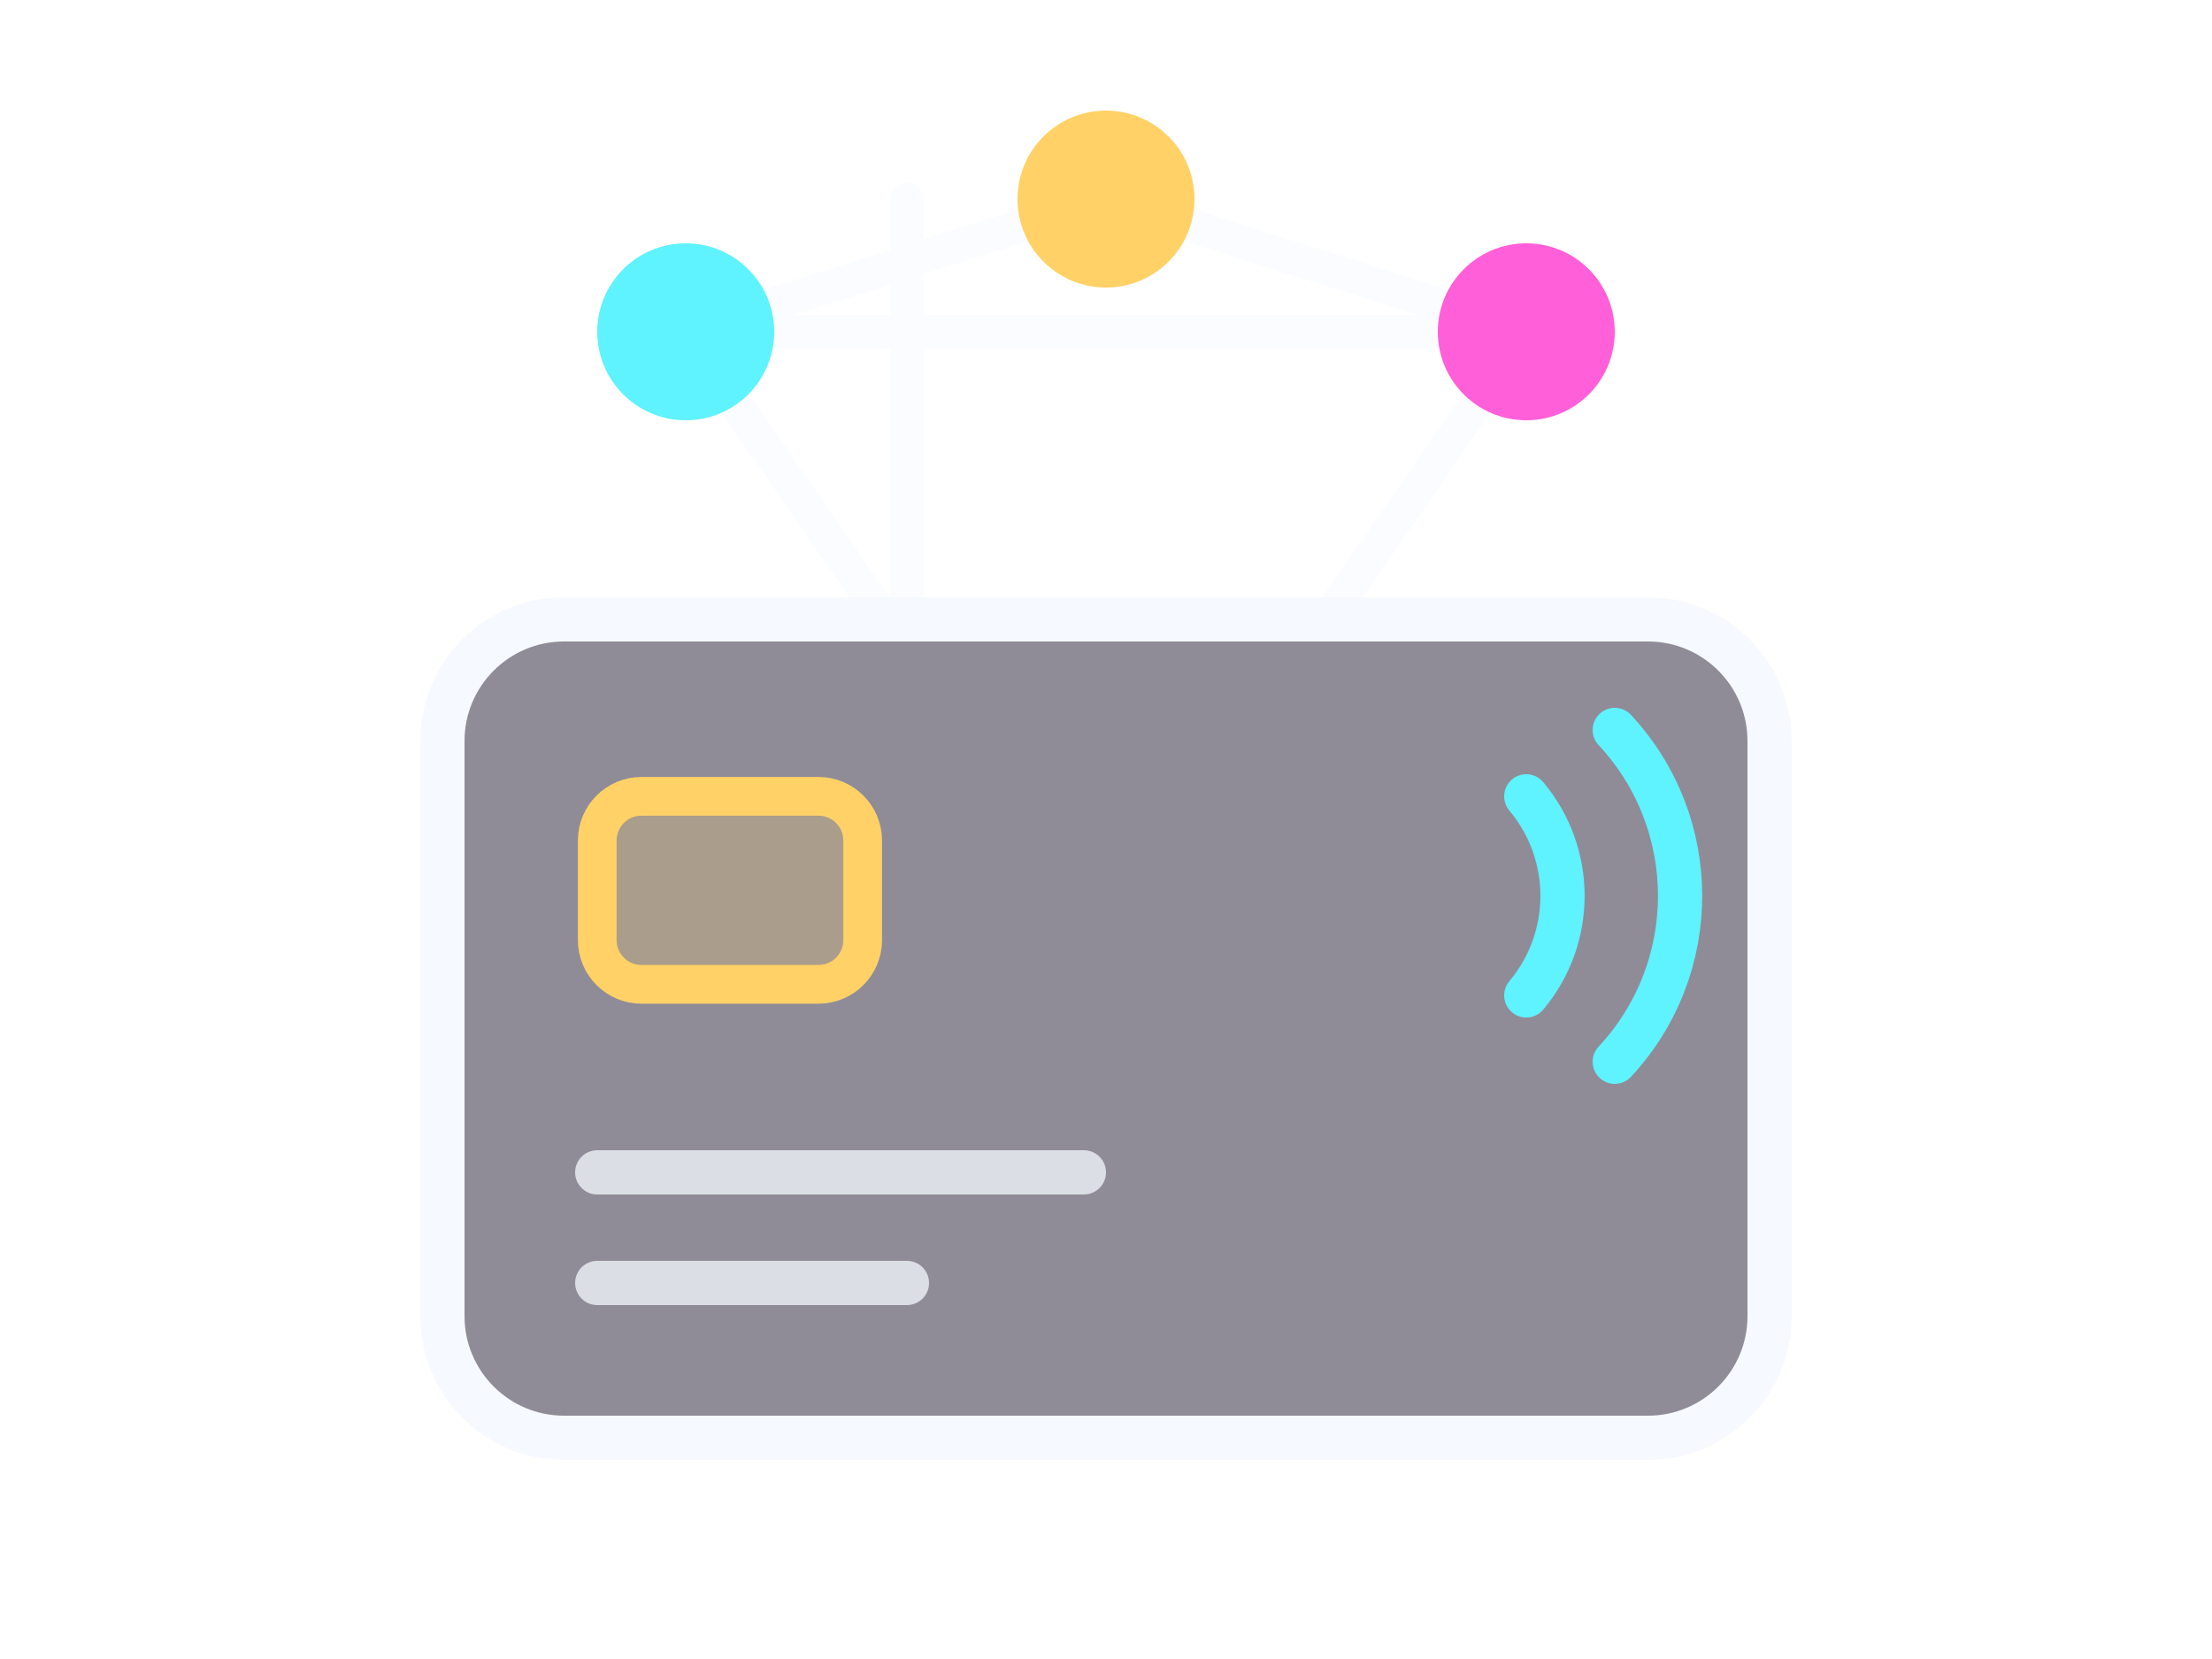
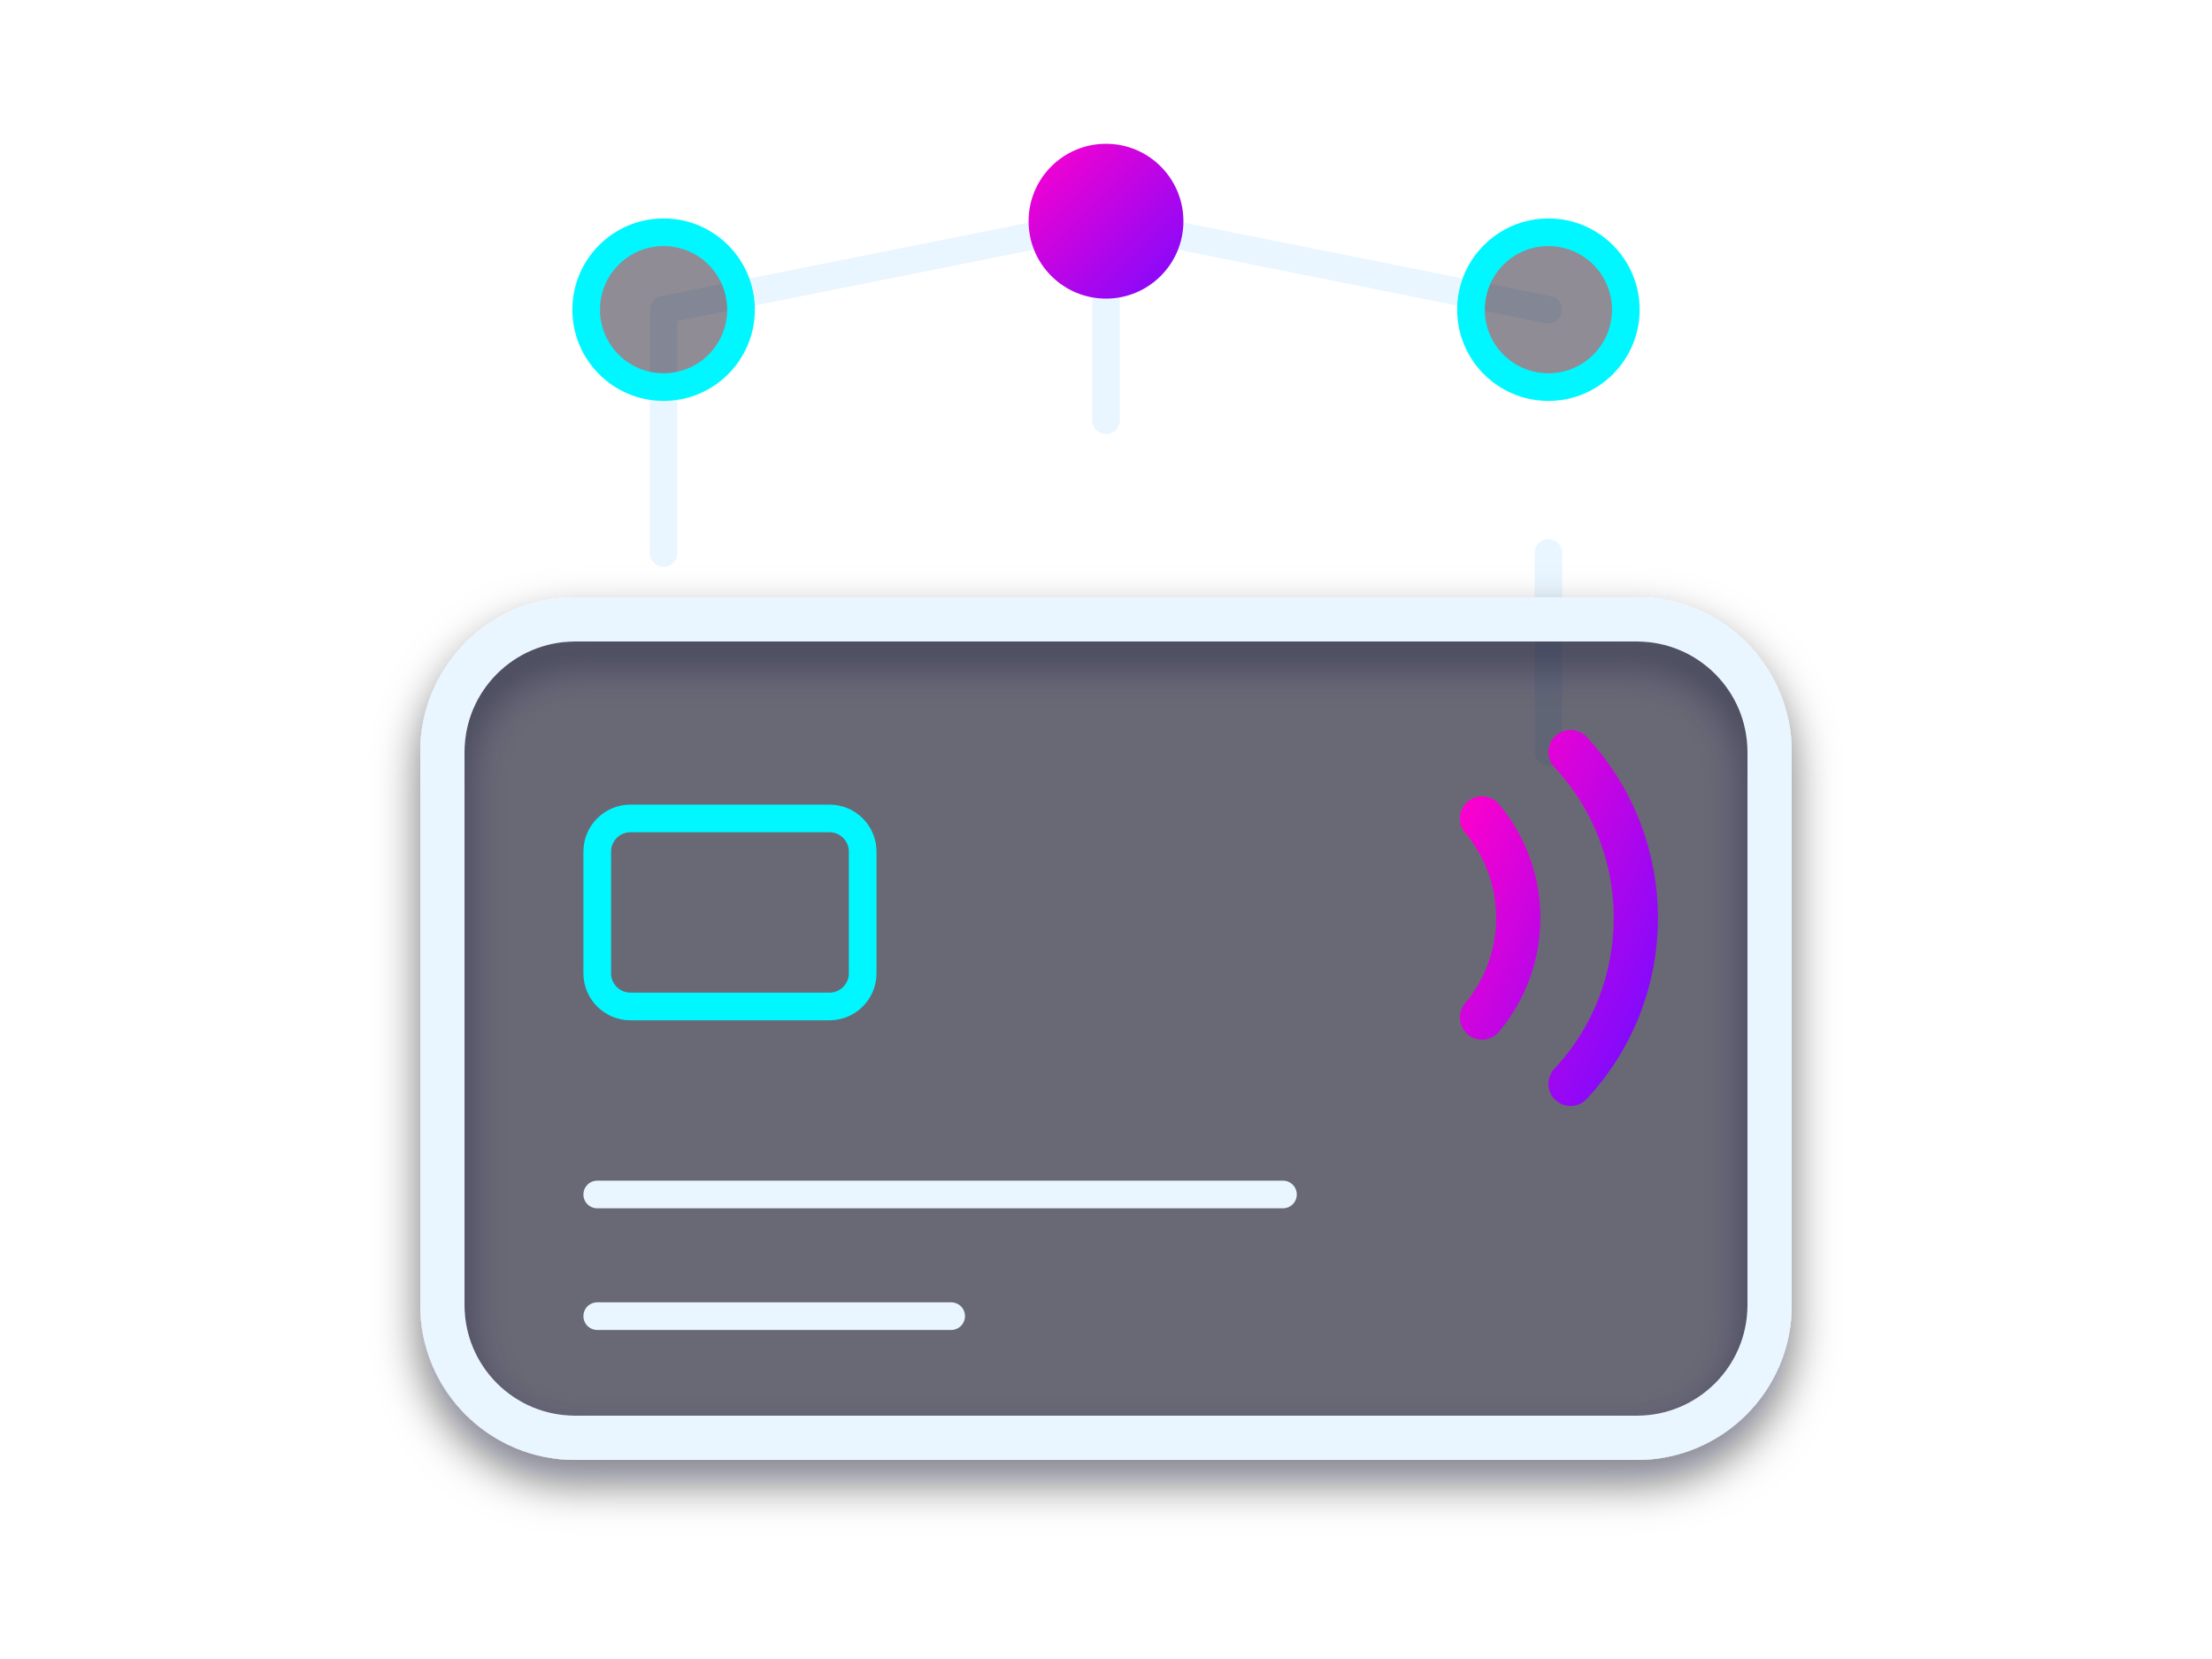
- <svg xmlns="http://www.w3.org/2000/svg" viewBox="0 0 200 150" fill="none">
-   <path d="M62 30 100 18l38 12M62 30h76M62 30l18 26m58-26-18 26m-38-38v38" stroke="rgba(246,249,255,.55)" stroke-width="3" stroke-linecap="round" />
-   <circle cx="62" cy="30" r="8" fill="#5ff2ff" />
-   <circle cx="100" cy="18" r="8" fill="#ffd166" />
-   <circle cx="138" cy="30" r="8" fill="#ff5fd8" />
-   <rect x="40" y="56" width="120" height="74" rx="11" fill="rgba(8,0,28,.45)" stroke="#f6f9ff" stroke-width="4" />
-   <rect x="54" y="72" width="24" height="17" rx="4" fill="rgba(255,209,102,.25)" stroke="#ffd166" stroke-width="3.5" />
-   <path d="M138 72a14 14 0 0 1 0 18M146 66a22 22 0 0 1 0 30" stroke="#5ff2ff" stroke-width="4" stroke-linecap="round" />
-   <path d="M54 106h44M54 116h28" stroke="#f6f9ff" stroke-width="4" stroke-linecap="round" opacity=".75" />
+ <svg xmlns="http://www.w3.org/2000/svg" viewBox="0 0 200 150" fill="none" stroke-linecap="round" stroke-linejoin="round">
+   <defs>
+     <linearGradient id="g" x1="0" y1="0" x2="1" y2="1">
+       <stop offset="0" stop-color="#ff00cc" />
+       <stop offset="1" stop-color="#7a0aff" />
+     </linearGradient>
+     <filter id="sh" x="-20%" y="-20%" width="140%" height="140%">
+       <feDropShadow dx="0" dy="2" stdDeviation="2" flood-color="#070014" flood-opacity="0.55" />
+     </filter>
+   </defs>
+   <path d="M60 28 100 20l40 8M60 28v22m40-30v18m40 12v18" stroke="#eaf6ff" stroke-width="2.5" />
+   <circle cx="60" cy="28" r="7" fill="rgba(7,0,20,.45)" stroke="#00f7ff" stroke-width="2.5" />
+   <circle cx="100" cy="20" r="7" fill="url(#g)" />
+   <circle cx="140" cy="28" r="7" fill="rgba(7,0,20,.45)" stroke="#00f7ff" stroke-width="2.5" />
+   <g filter="url(#sh)">
+     <rect x="40" y="56" width="120" height="74" rx="12" fill="rgba(7,0,20,.45)" stroke="#eaf6ff" stroke-width="4" />
+   </g>
+   <rect x="54" y="74" width="24" height="17" rx="3" stroke="#00f7ff" stroke-width="2.5" />
+   <path d="M134 74a14 14 0 0 1 0 18m8-24a22 22 0 0 1 0 30" stroke="url(#g)" stroke-width="4" />
+   <path d="M54 108h62M54 119h32" stroke="#eaf6ff" stroke-width="2.5" />
</svg>
